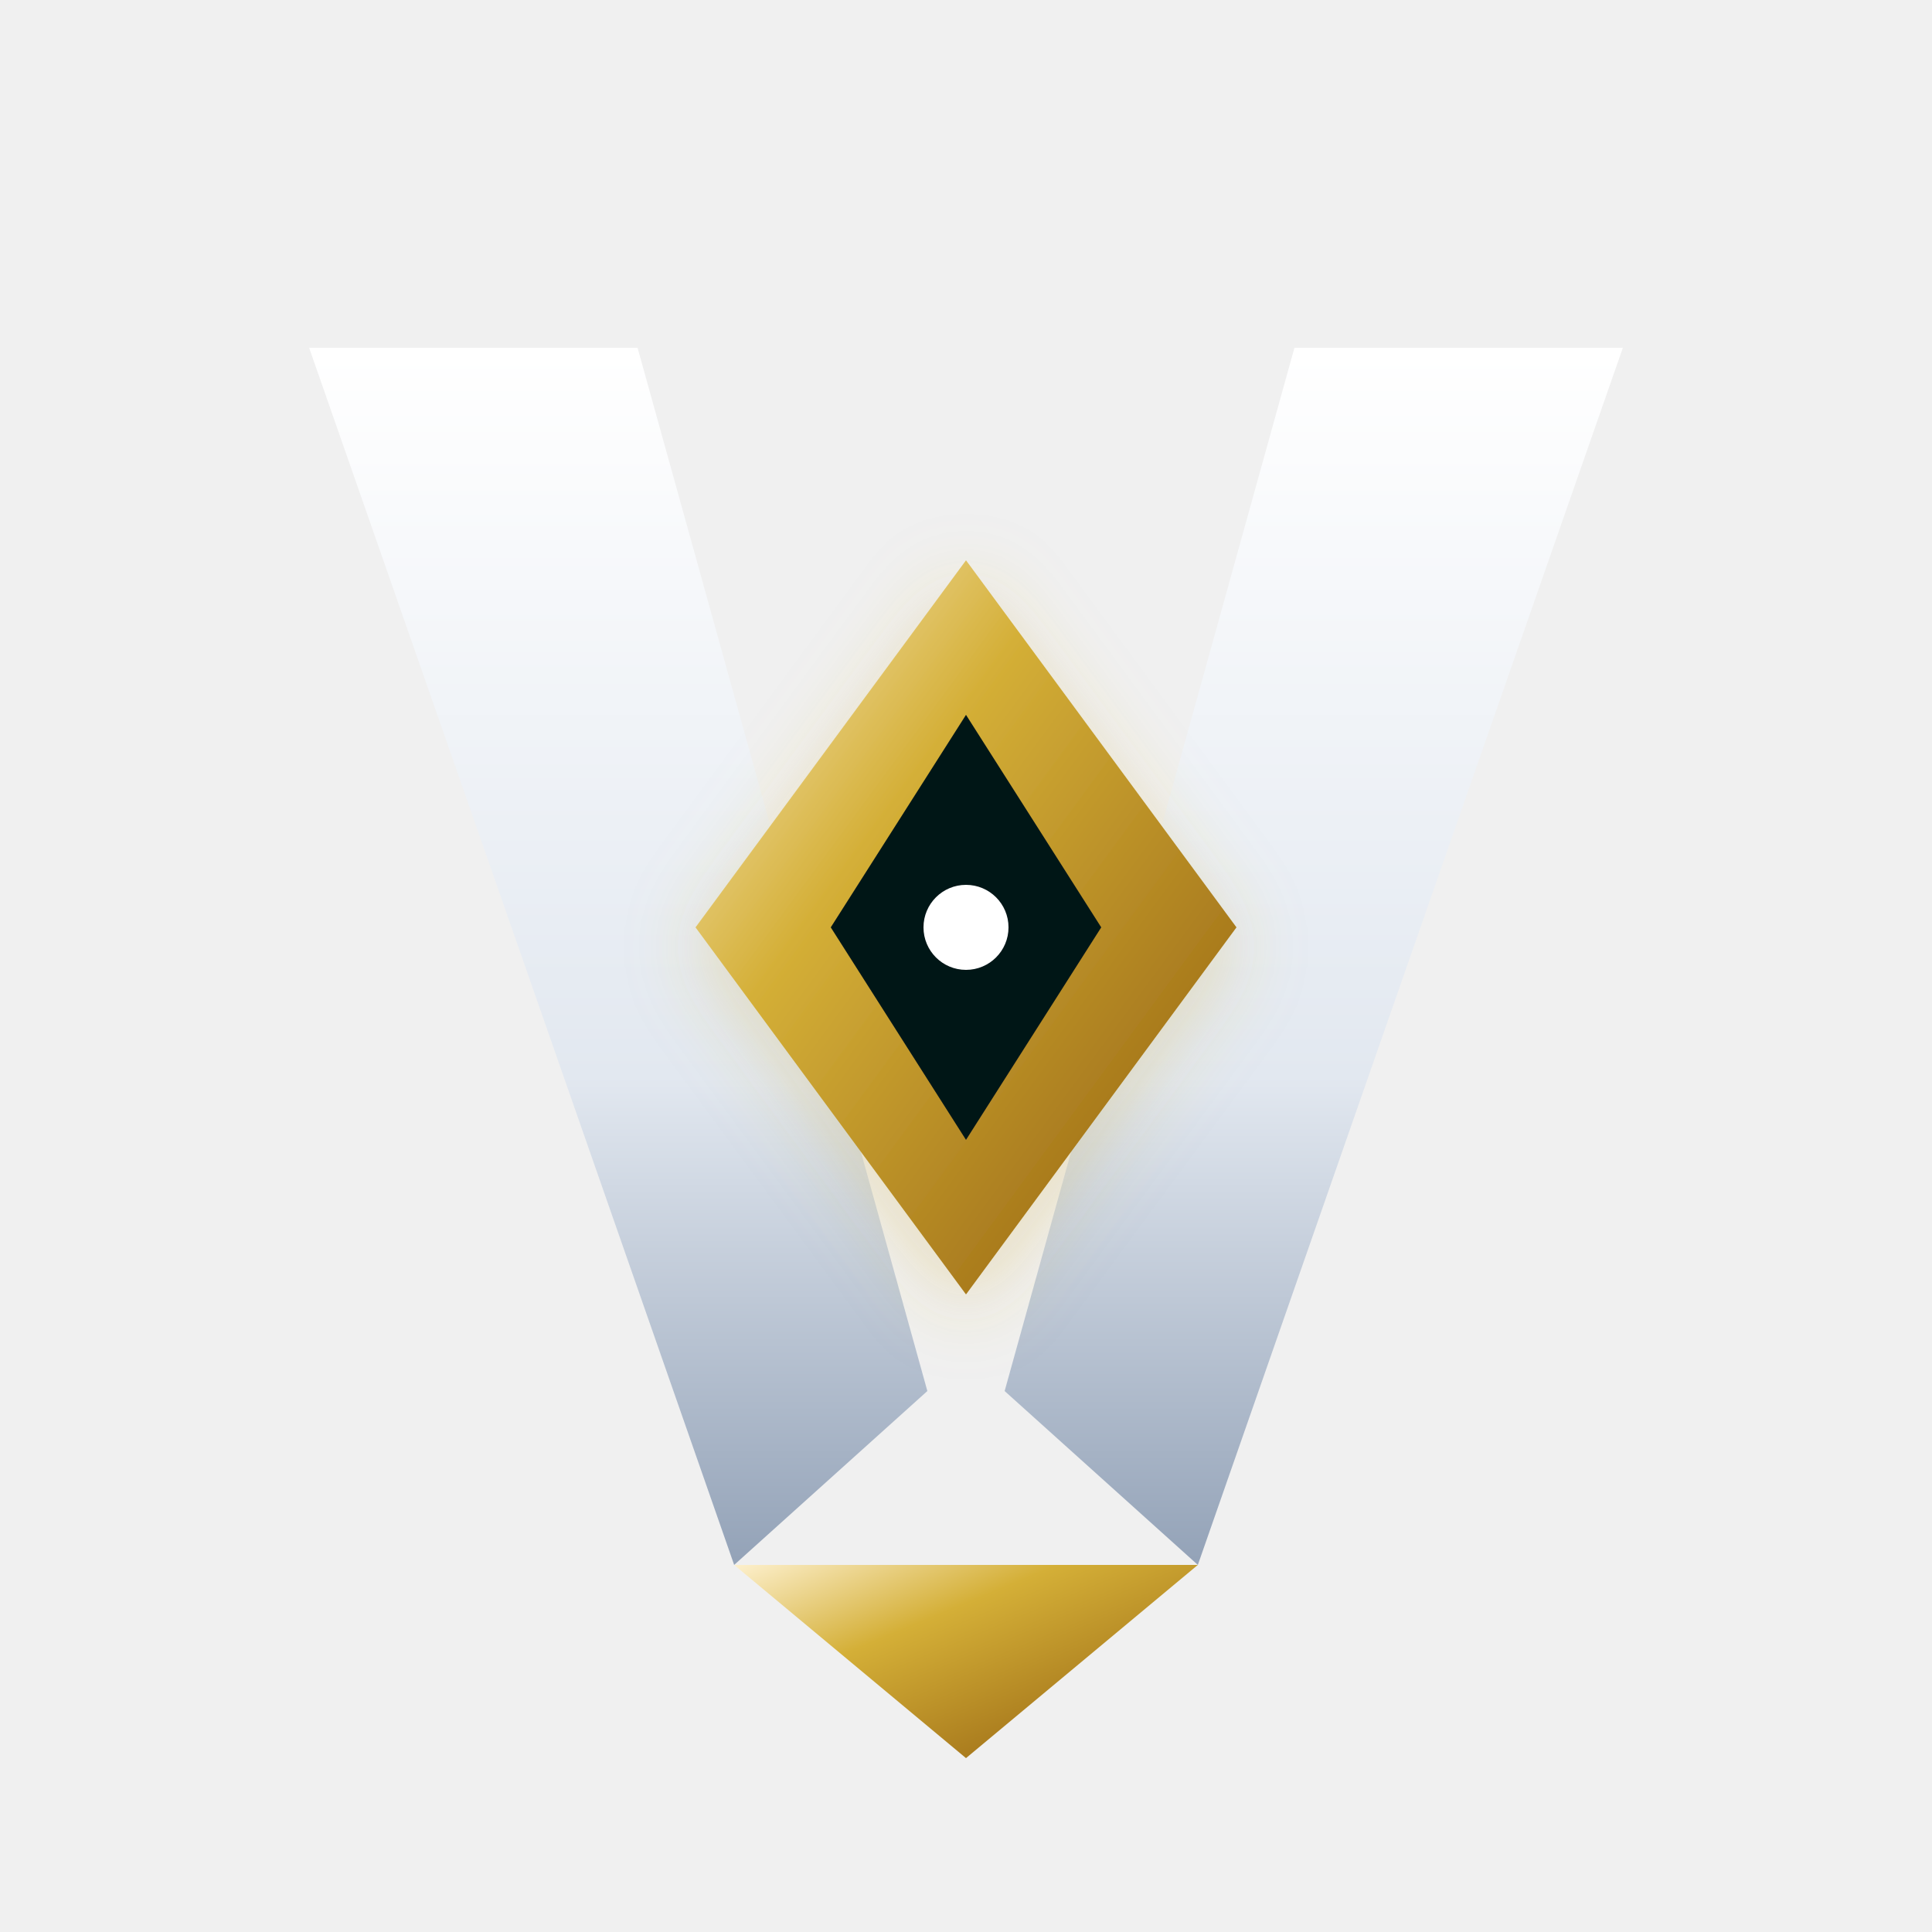
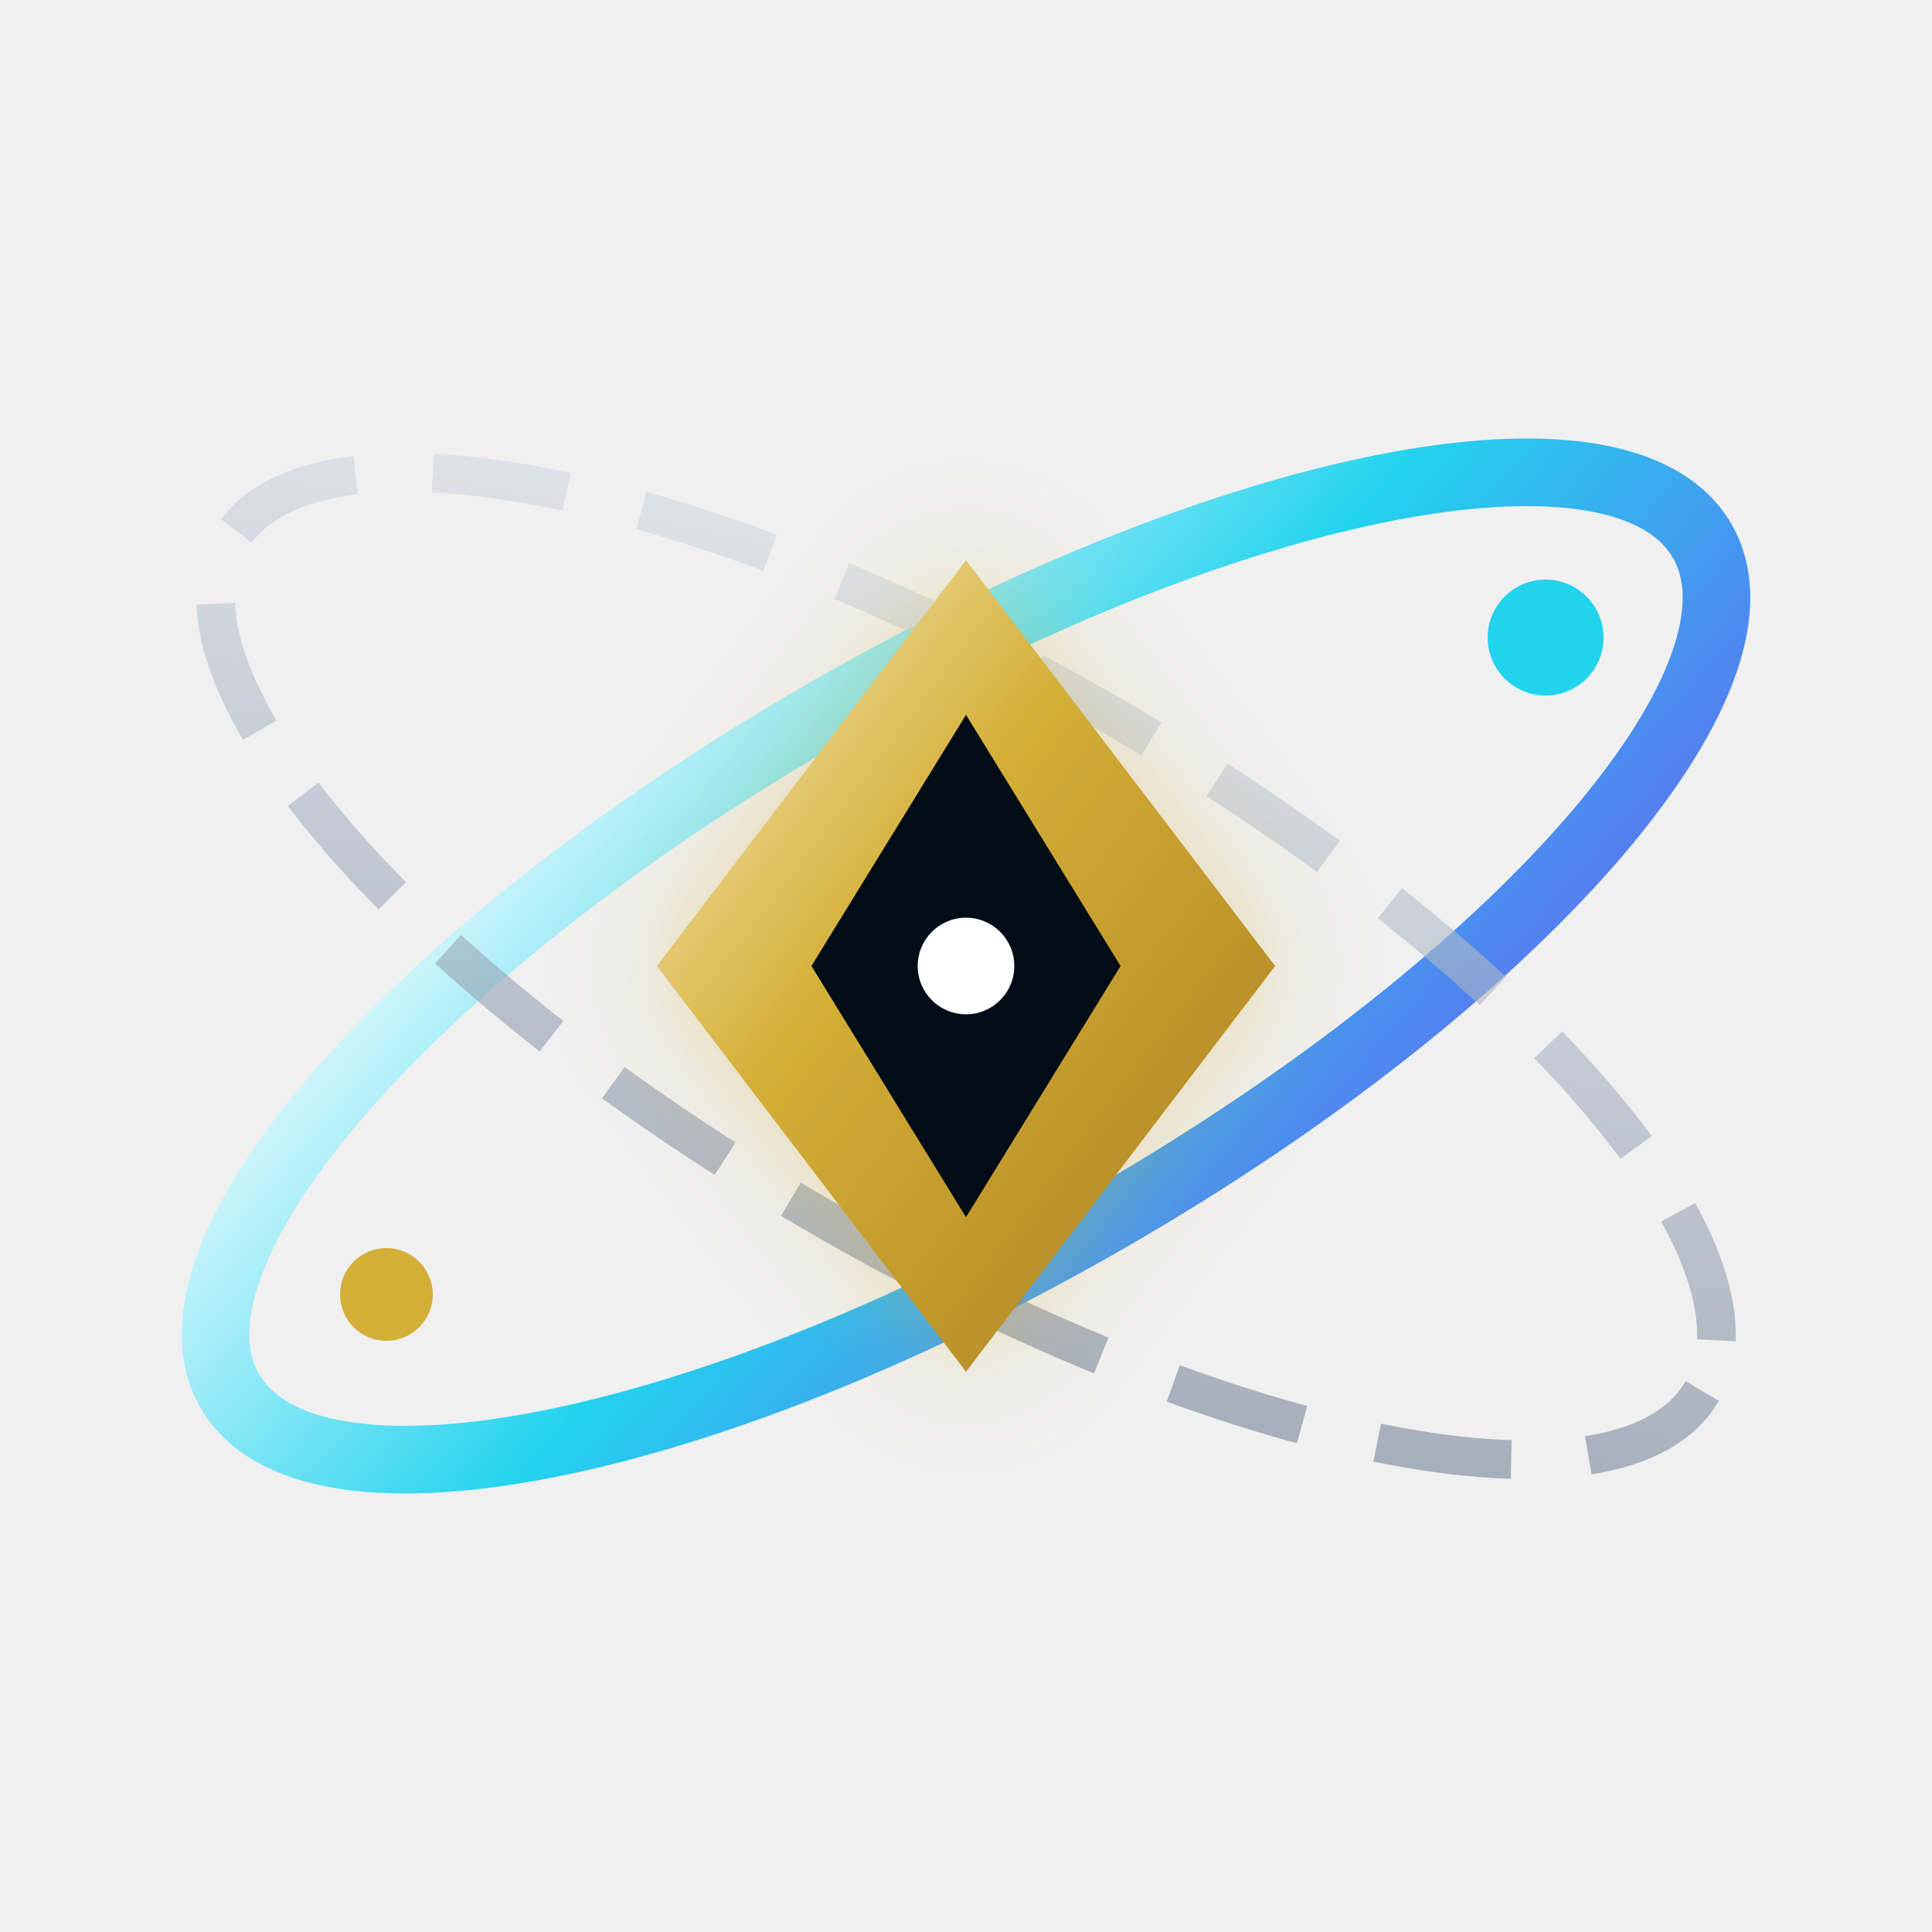
<svg xmlns="http://www.w3.org/2000/svg" viewBox="0 0 100 100" width="100%" height="100%" fill="none">
  <defs>
-     <linearGradient id="velocitySilver" x1="0%" y1="0%" x2="0%" y2="100%">
+     <linearGradient id="iconOrbitStream" x1="0%" y1="0%" x2="100%" y2="100%">
      <stop offset="0%" stop-color="#FFFFFF" />
-       <stop offset="60%" stop-color="#E2E8F0" />
-       <stop offset="100%" stop-color="#94A3B8" />
+       <stop offset="50%" stop-color="#22D3EE" />
+       <stop offset="100%" stop-color="#6366F1" />
    </linearGradient>
-     <linearGradient id="coreGold" x1="0%" y1="0%" x2="100%" y2="100%">
+     <linearGradient id="iconOrbitCounter" x1="0%" y1="0%" x2="100%" y2="100%">
+       <stop offset="0%" stop-color="#E2E8F0" />
+       <stop offset="100%" stop-color="#64748B" />
+     </linearGradient>
+     <linearGradient id="iconCoreGold" x1="0%" y1="0%" x2="100%" y2="100%">
      <stop offset="0%" stop-color="#FDF0CD" />
-       <stop offset="35%" stop-color="#D4AF37" />
-       <stop offset="75%" stop-color="#AA7C1E" />
-       <stop offset="100%" stop-color="#D4AF37" />
+       <stop offset="40%" stop-color="#D4AF37" />
+       <stop offset="100%" stop-color="#AA7C1E" />
    </linearGradient>
-     <filter id="subtleCoreGlow" x="-20%" y="-20%" width="140%" height="140%">
-       <feDropShadow dx="0" dy="1" stdDeviation="2" flood-color="#D4AF37" flood-opacity="0.3" />
+     <filter id="iconCoreGlow" x="-30%" y="-30%" width="160%" height="160%">
+       <feDropShadow dx="0" dy="0" stdDeviation="3" flood-color="#D4AF37" flood-opacity="0.4" />
    </filter>
  </defs>
  <g>
-     <polygon points="16,18 33,18 48,72 38,81" fill="url(#velocitySilver)" />
-     <polygon points="84,18 67,18 52,72 62,81" fill="url(#velocitySilver)" />
-     <polygon points="50,91 38,81 62,81" fill="url(#coreGold)" />
-   </g>
-   <g filter="url(#subtleCoreGlow)">
-     <polygon points="50,29 64,48 50,67 36,48" fill="url(#coreGold)" />
-     <polygon points="50,37 57,48 50,59 43,48" fill="#041619" />
-     <circle cx="50" cy="48" r="2.2" fill="#FFFFFF" />
+     <ellipse cx="50" cy="50" rx="44" ry="15" transform="rotate(-30 50 50)" stroke="url(#iconOrbitStream)" stroke-width="3.5" stroke-linecap="round" />
+     <ellipse cx="50" cy="50" rx="44" ry="15" transform="rotate(30 50 50)" stroke="url(#iconOrbitCounter)" stroke-width="2" stroke-dasharray="7 4" opacity="0.6" />
+     <g filter="url(#iconCoreGlow)">
+       <polygon points="50,29 66,50 50,71 34,50" fill="url(#iconCoreGold)" />
+       <polygon points="50,37 58,50 50,63 42,50" fill="#060B14" />
+       <circle cx="50" cy="50" r="2.5" fill="#FFFFFF" />
+     </g>
+     <circle cx="80" cy="33" r="3" fill="#22D3EE" />
+     <circle cx="20" cy="67" r="2.4" fill="#D4AF37" />
  </g>
</svg>
